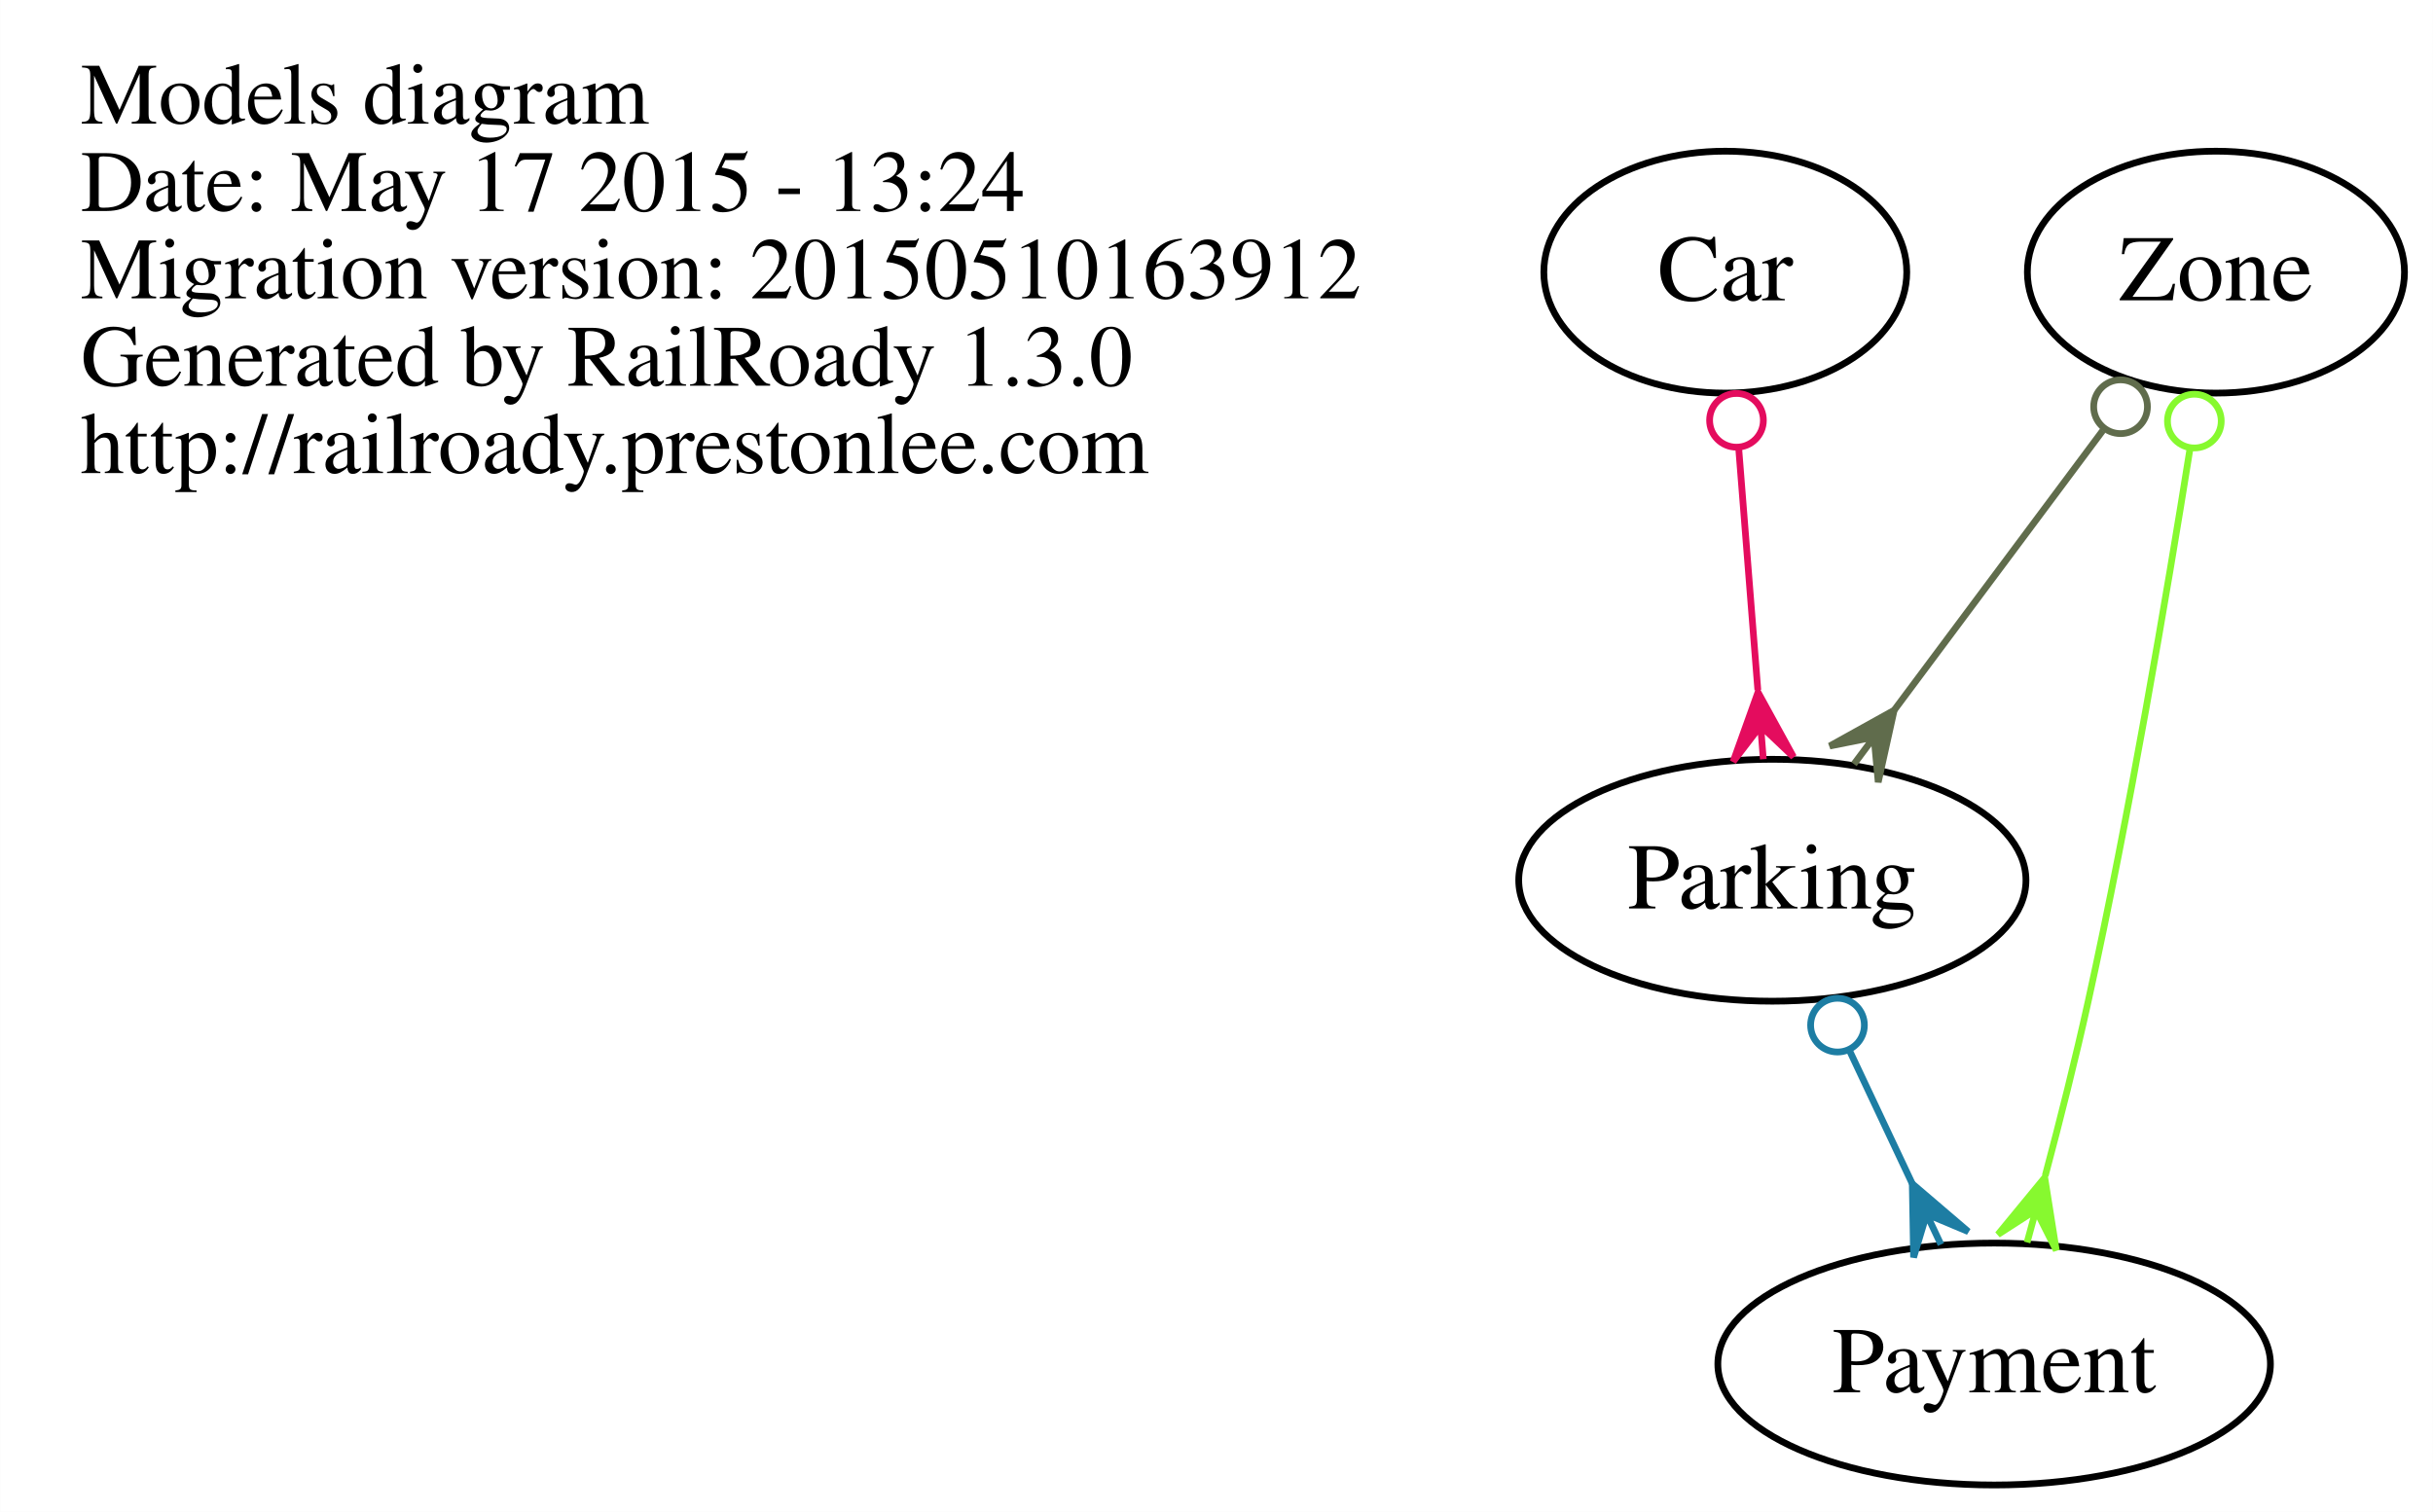
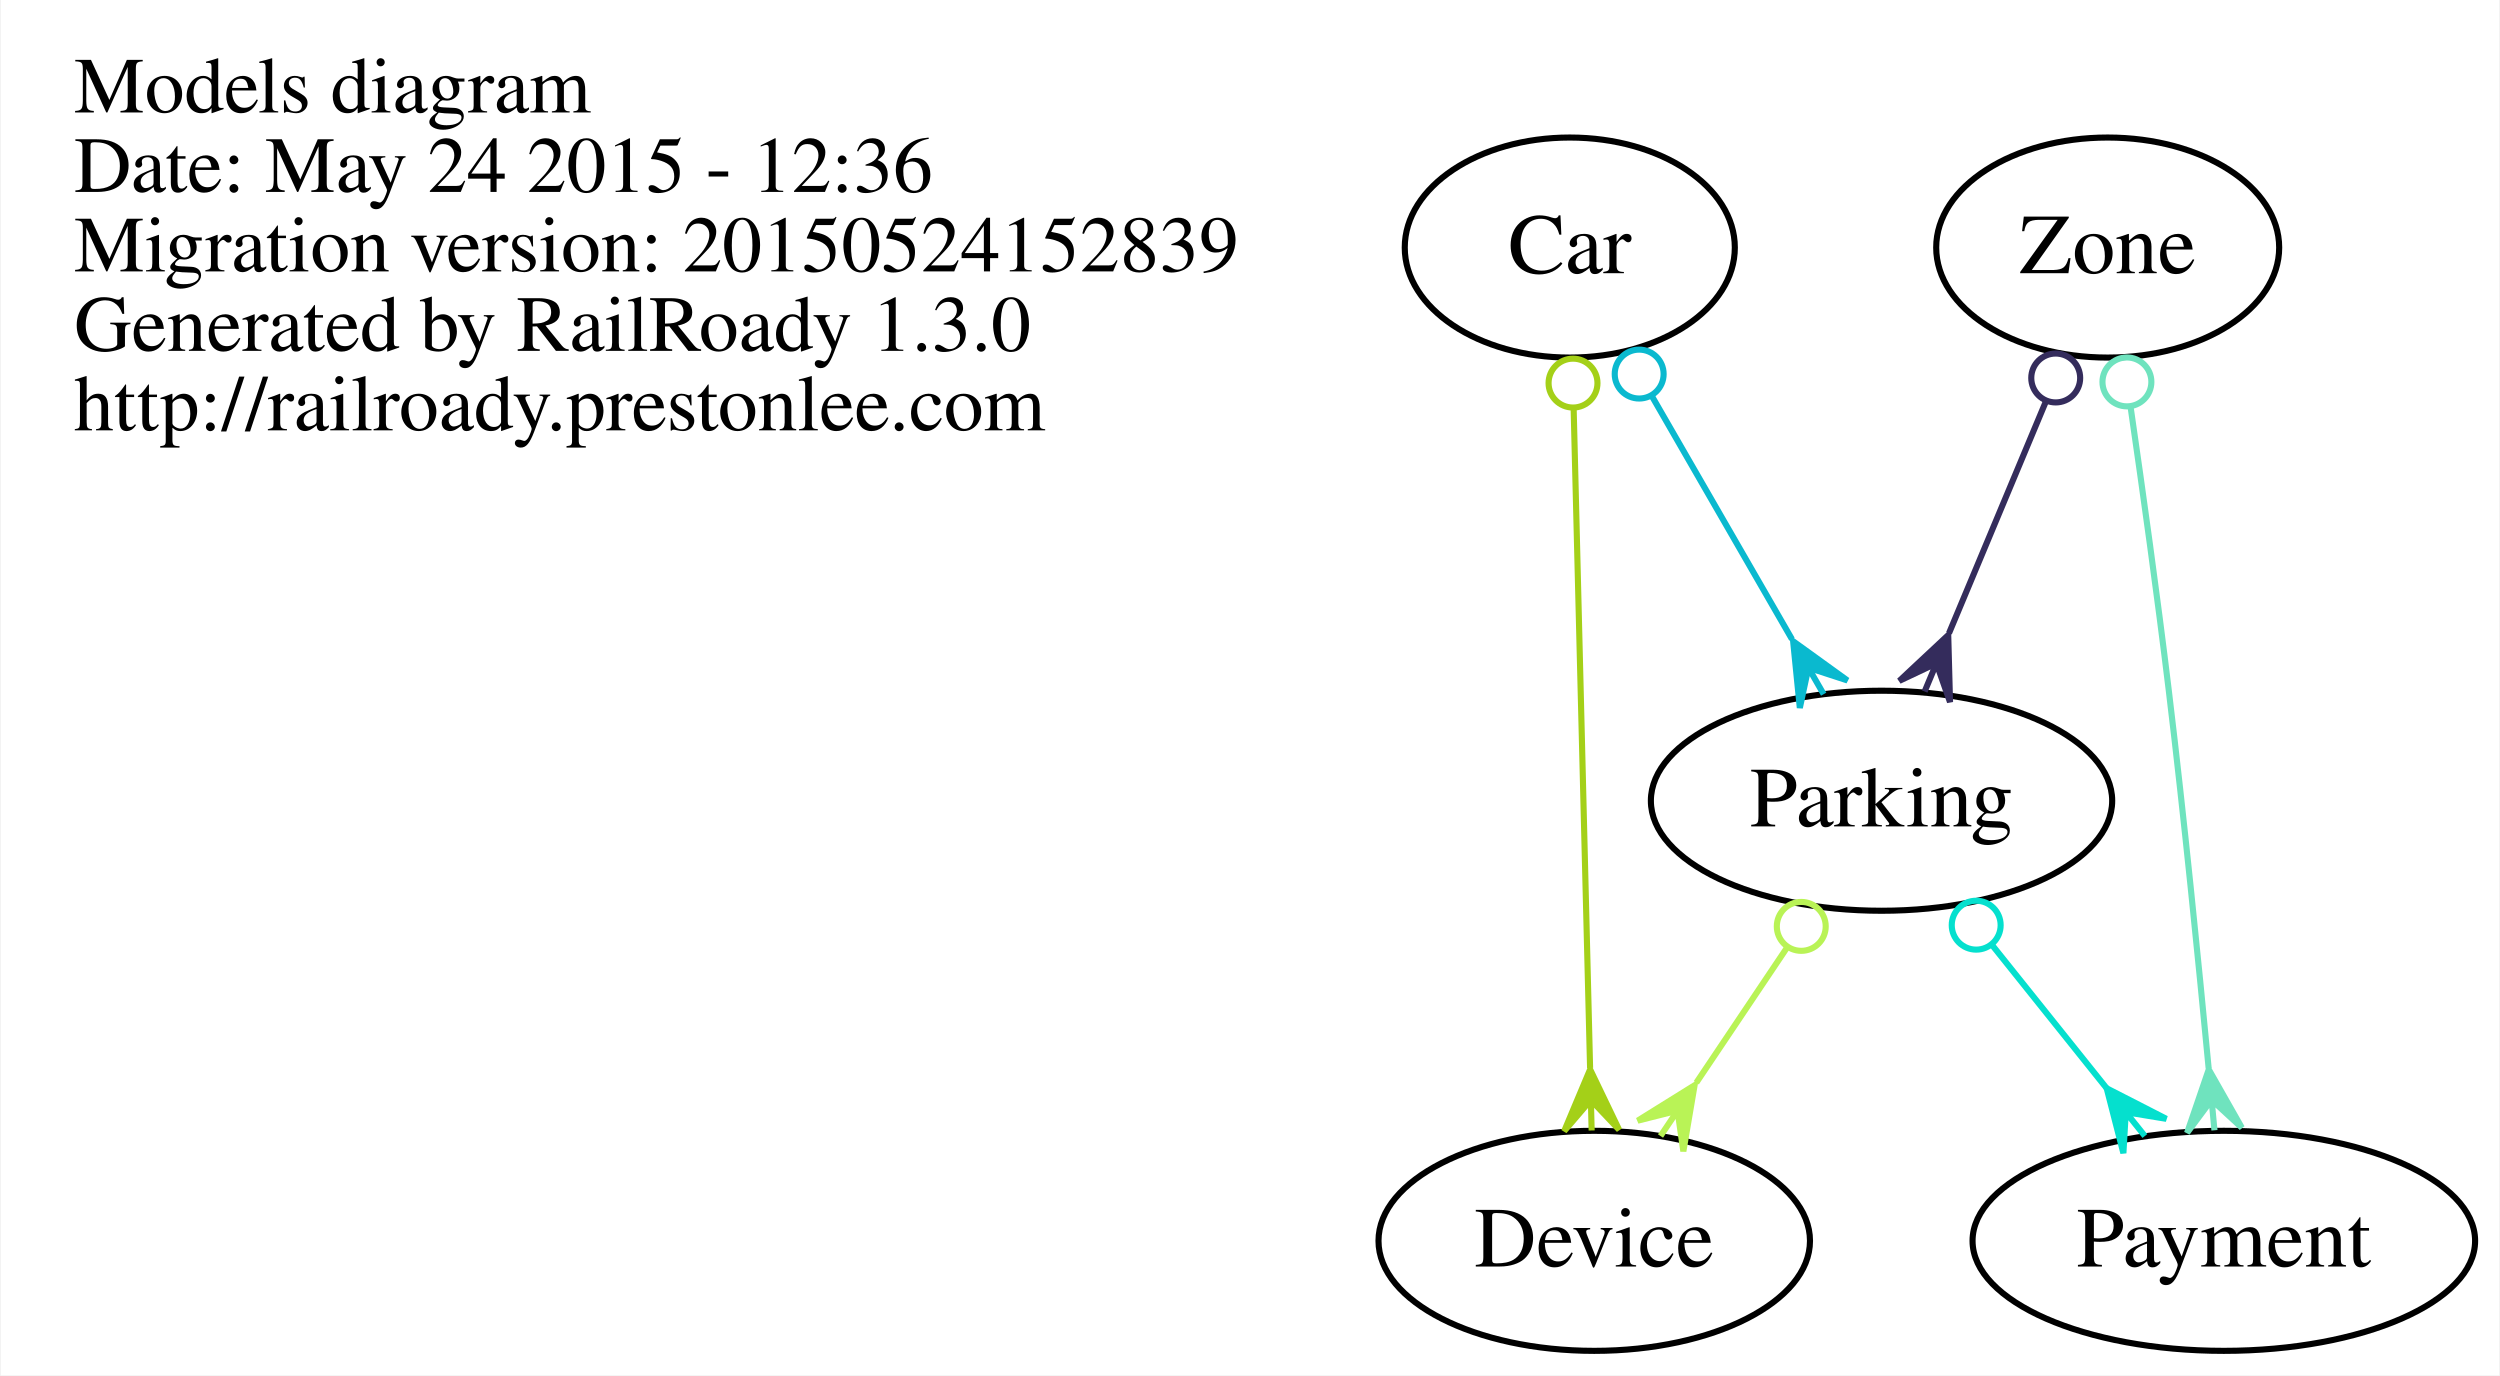
- <svg xmlns="http://www.w3.org/2000/svg" width="362pt" height="225pt" viewBox="0.00 0.00 361.97 225.00">
+ <svg xmlns="http://www.w3.org/2000/svg" width="409pt" height="225pt" viewBox="0.00 0.00 408.74 225.00">
  <g id="graph0" class="graph" transform="scale(1 1) rotate(0) translate(4 221)">
-     <polygon fill="white" stroke="none" points="-4,4 -4,-221 357.965,-221 357.965,4 -4,4" />
+     <polygon fill="white" stroke="none" points="-4,4 -4,-221 404.742,-221 404.742,4 -4,4" />
    <g id="node1" class="node">
      <text text-anchor="start" x="8" y="-202.6" font-family="Times,serif" font-size="13.00">Models diagram</text>
-       <text text-anchor="start" x="8" y="-189.6" font-family="Times,serif" font-size="13.00">Date: May 17 2015 - 13:24</text>
-       <text text-anchor="start" x="8" y="-176.6" font-family="Times,serif" font-size="13.00">Migration version: 20150510163912</text>
+       <text text-anchor="start" x="8" y="-189.6" font-family="Times,serif" font-size="13.00">Date: May 24 2015 - 12:36</text>
+       <text text-anchor="start" x="8" y="-176.6" font-family="Times,serif" font-size="13.00">Migration version: 20150524152839</text>
      <text text-anchor="start" x="8" y="-163.6" font-family="Times,serif" font-size="13.00">Generated by RailRoady 1.3.0</text>
      <text text-anchor="start" x="8" y="-150.6" font-family="Times,serif" font-size="13.00">http://railroady.prestonlee.com</text>
    </g>
    <g id="node2" class="node">
      <ellipse fill="none" stroke="black" cx="252.688" cy="-180.5" rx="27" ry="18" />
      <text text-anchor="middle" x="252.688" y="-176.3" font-family="Times,serif" font-size="14.00">Car</text>
    </g>
    <g id="node3" class="node">
-       <ellipse fill="none" stroke="black" cx="259.688" cy="-90" rx="37.735" ry="18" />
-       <text text-anchor="middle" x="259.688" y="-85.8" font-family="Times,serif" font-size="14.00">Parking</text>
+       <ellipse fill="none" stroke="black" cx="256.688" cy="-18" rx="35.296" ry="18" />
+       <text text-anchor="middle" x="256.688" y="-13.8" font-family="Times,serif" font-size="14.00">Device</text>
+     </g>
+     <g id="edge2" class="edge">
+       <path fill="none" stroke="#a4d018" d="M253.321,-154.079C254.054,-124.675 255.256,-76.455 256.008,-46.284" />
+       <ellipse fill="none" stroke="#a4d018" cx="253.216" cy="-158.325" rx="4" ry="4" />
+       <polygon fill="#a4d018" stroke="#a4d018" points="256.014,-46.05 260.761,-36.165 256.138,-41.051 256.263,-36.053 256.263,-36.053 256.263,-36.053 256.138,-41.051 251.764,-35.941 256.014,-46.05 256.014,-46.05" />
+     </g>
+     <g id="node4" class="node">
+       <ellipse fill="none" stroke="black" cx="303.688" cy="-90" rx="37.735" ry="18" />
+       <text text-anchor="middle" x="303.688" y="-85.8" font-family="Times,serif" font-size="14.00">Parking</text>
    </g>
    <g id="edge1" class="edge">
-       <path fill="none" stroke="#e40c5e" d="M254.69,-154.189C255.577,-142.971 256.623,-129.752 257.528,-118.311" />
-       <ellipse fill="none" stroke="#e40c5e" cx="254.353" cy="-158.449" rx="4" ry="4" />
-       <polygon fill="#e40c5e" stroke="#e40c5e" points="257.554,-117.98 262.828,-108.366 257.948,-112.996 258.342,-108.011 258.342,-108.011 258.342,-108.011 257.948,-112.996 253.856,-107.656 257.554,-117.98 257.554,-117.98" />
+       <path fill="none" stroke="#0ab9cf" d="M266.153,-156.134C273.195,-143.914 281.825,-128.938 289.034,-116.428" />
+       <ellipse fill="none" stroke="#0ab9cf" cx="264.039" cy="-159.802" rx="4" ry="4" />
+       <polygon fill="#0ab9cf" stroke="#0ab9cf" points="289.227,-116.093 298.119,-109.676 291.724,-111.761 294.22,-107.429 294.22,-107.429 294.22,-107.429 291.724,-111.761 290.321,-105.182 289.227,-116.093 289.227,-116.093" />
    </g>
-     <g id="node4" class="node">
-       <ellipse fill="none" stroke="black" cx="292.688" cy="-18" rx="41.109" ry="18" />
-       <text text-anchor="middle" x="292.688" y="-13.8" font-family="Times,serif" font-size="14.00">Payment</text>
-     </g>
-     <g id="edge2" class="edge">
-       <path fill="none" stroke="#1d7da3" d="M271.137,-64.714C274.16,-58.302 277.433,-51.358 280.494,-44.865" />
-       <ellipse fill="none" stroke="#1d7da3" cx="269.382" cy="-68.437" rx="4" ry="4" />
-       <polygon fill="#1d7da3" stroke="#1d7da3" points="280.509,-44.834 288.843,-37.708 282.641,-40.312 284.773,-35.789 284.773,-35.789 284.773,-35.789 282.641,-40.312 280.703,-33.87 280.509,-44.834 280.509,-44.834" />
+     <g id="edge4" class="edge">
+       <path fill="none" stroke="#b9f356" d="M288.286,-66.061C283.515,-58.955 278.236,-51.093 273.382,-43.863" />
+       <ellipse fill="none" stroke="#b9f356" cx="290.557" cy="-69.444" rx="4" ry="4" />
+       <polygon fill="#b9f356" stroke="#b9f356" points="273.104,-43.45 271.266,-32.639 270.317,-39.298 267.53,-35.147 267.53,-35.147 267.53,-35.147 270.317,-39.298 263.794,-37.656 273.104,-43.45 273.104,-43.45" />
    </g>
    <g id="node5" class="node">
-       <ellipse fill="none" stroke="black" cx="325.688" cy="-180.5" rx="28.056" ry="18" />
-       <text text-anchor="middle" x="325.688" y="-176.3" font-family="Times,serif" font-size="14.00">Zone</text>
+       <ellipse fill="none" stroke="black" cx="359.688" cy="-18" rx="41.109" ry="18" />
+       <text text-anchor="middle" x="359.688" y="-13.8" font-family="Times,serif" font-size="14.00">Payment</text>
    </g>
    <g id="edge3" class="edge">
-       <path fill="none" stroke="#606c4c" d="M308.855,-156.928C299.374,-144.215 287.528,-128.332 277.84,-115.341" />
-       <ellipse fill="none" stroke="#606c4c" cx="311.497" cy="-160.471" rx="4" ry="4" />
-       <polygon fill="#606c4c" stroke="#606c4c" points="277.81,-115.3 275.439,-104.594 274.821,-111.292 271.832,-107.284 271.832,-107.284 271.832,-107.284 274.821,-111.292 268.224,-109.974 277.81,-115.3 277.81,-115.3" />
+       <path fill="none" stroke="#05e0ce" d="M321.806,-66.352C327.783,-58.881 334.449,-50.549 340.503,-42.981" />
+       <ellipse fill="none" stroke="#05e0ce" cx="319.175" cy="-69.641" rx="4" ry="4" />
+       <polygon fill="#05e0ce" stroke="#05e0ce" points="340.523,-42.956 350.284,-37.959 343.646,-39.052 346.77,-35.147 346.77,-35.147 346.77,-35.147 343.646,-39.052 343.256,-32.336 340.523,-42.956 340.523,-42.956" />
    </g>
-     <g id="edge4" class="edge">
-       <path fill="none" stroke="#87f92f" d="M321.822,-154.17C318.34,-132.312 312.836,-99.942 306.688,-72 304.818,-63.504 302.499,-54.318 300.289,-46.019" />
-       <ellipse fill="none" stroke="#87f92f" cx="322.477" cy="-158.333" rx="4" ry="4" />
-       <polygon fill="#87f92f" stroke="#87f92f" points="300.216,-45.747 301.934,-34.917 298.904,-40.922 297.591,-36.098 297.591,-36.098 297.591,-36.098 298.904,-40.922 293.249,-37.279 300.216,-45.747 300.216,-45.747" />
+     <g id="node6" class="node">
+       <ellipse fill="none" stroke="black" cx="340.688" cy="-180.5" rx="28.056" ry="18" />
+       <text text-anchor="middle" x="340.688" y="-176.3" font-family="Times,serif" font-size="14.00">Zone</text>
+     </g>
+     <g id="edge5" class="edge">
+       <path fill="none" stroke="#342c5c" d="M330.608,-155.391C325.691,-143.628 319.764,-129.452 314.724,-117.398" />
+       <ellipse fill="none" stroke="#342c5c" cx="332.185" cy="-159.163" rx="4" ry="4" />
+       <polygon fill="#342c5c" stroke="#342c5c" points="314.599,-117.099 314.894,-106.137 312.67,-112.485 310.742,-107.872 310.742,-107.872 310.742,-107.872 312.67,-112.485 306.59,-109.608 314.599,-117.099 314.599,-117.099" />
+     </g>
+     <g id="edge6" class="edge">
+       <path fill="none" stroke="#6fe3be" d="M344.429,-154.455C346.416,-140.749 348.826,-123.458 350.688,-108 353.179,-87.315 355.531,-63.868 357.205,-46.235" />
+       <ellipse fill="none" stroke="#6fe3be" cx="343.834" cy="-158.519" rx="4" ry="4" />
+       <polygon fill="#6fe3be" stroke="#6fe3be" points="357.223,-46.04 362.636,-36.503 357.689,-41.062 358.155,-36.083 358.155,-36.083 358.155,-36.083 357.689,-41.062 353.675,-35.664 357.223,-46.04 357.223,-46.04" />
    </g>
  </g>
</svg>
